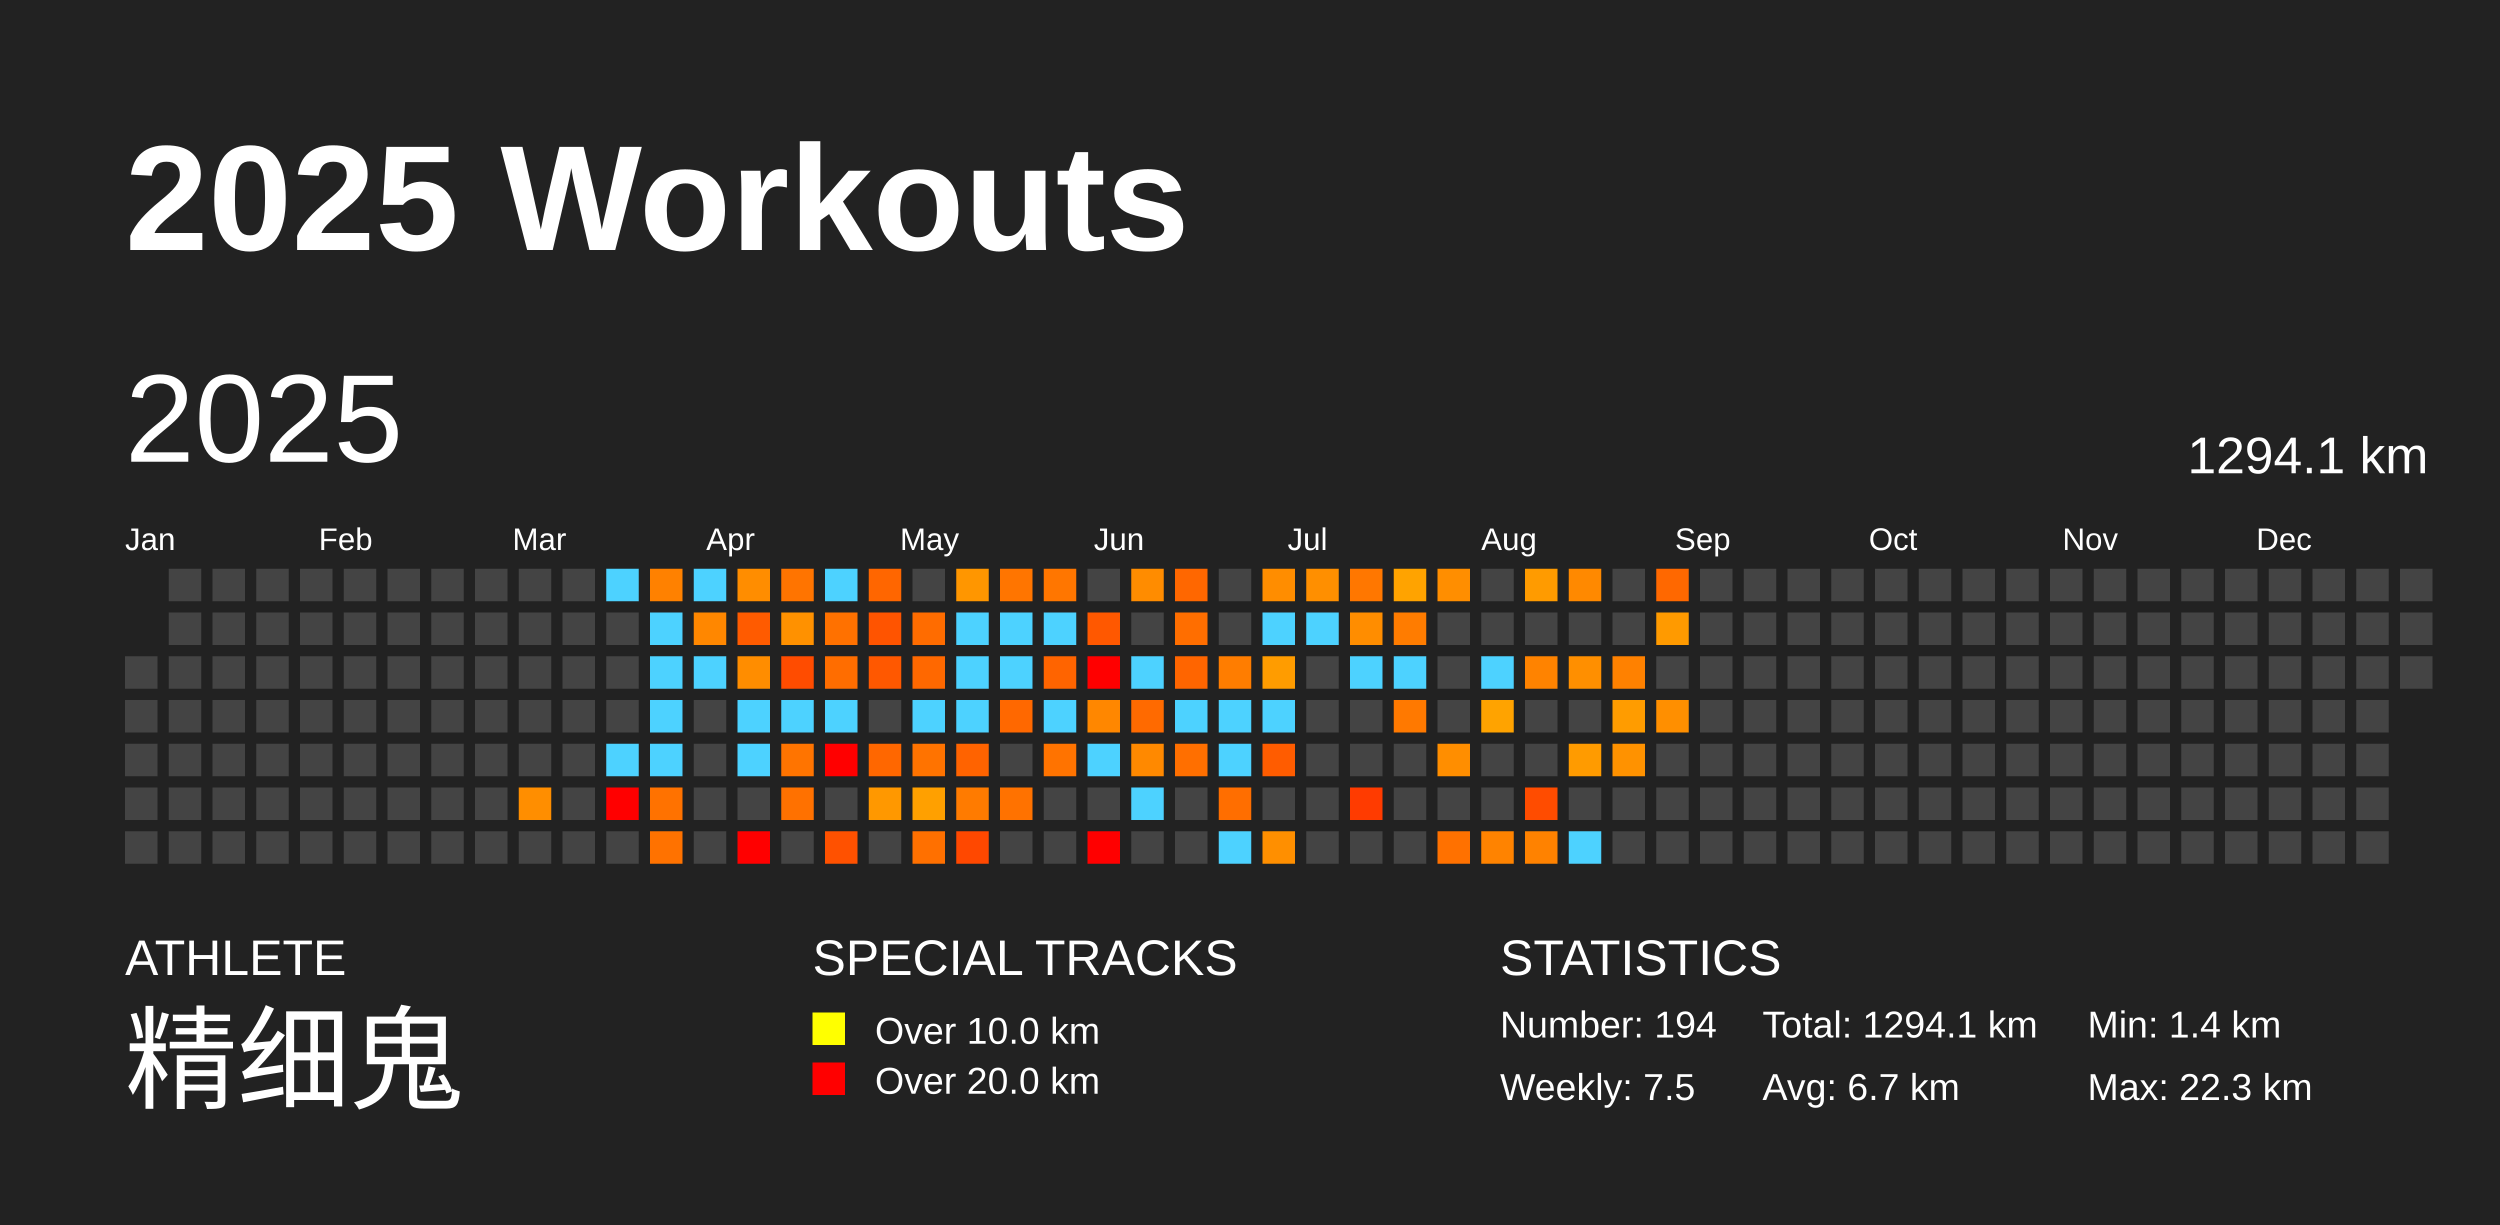
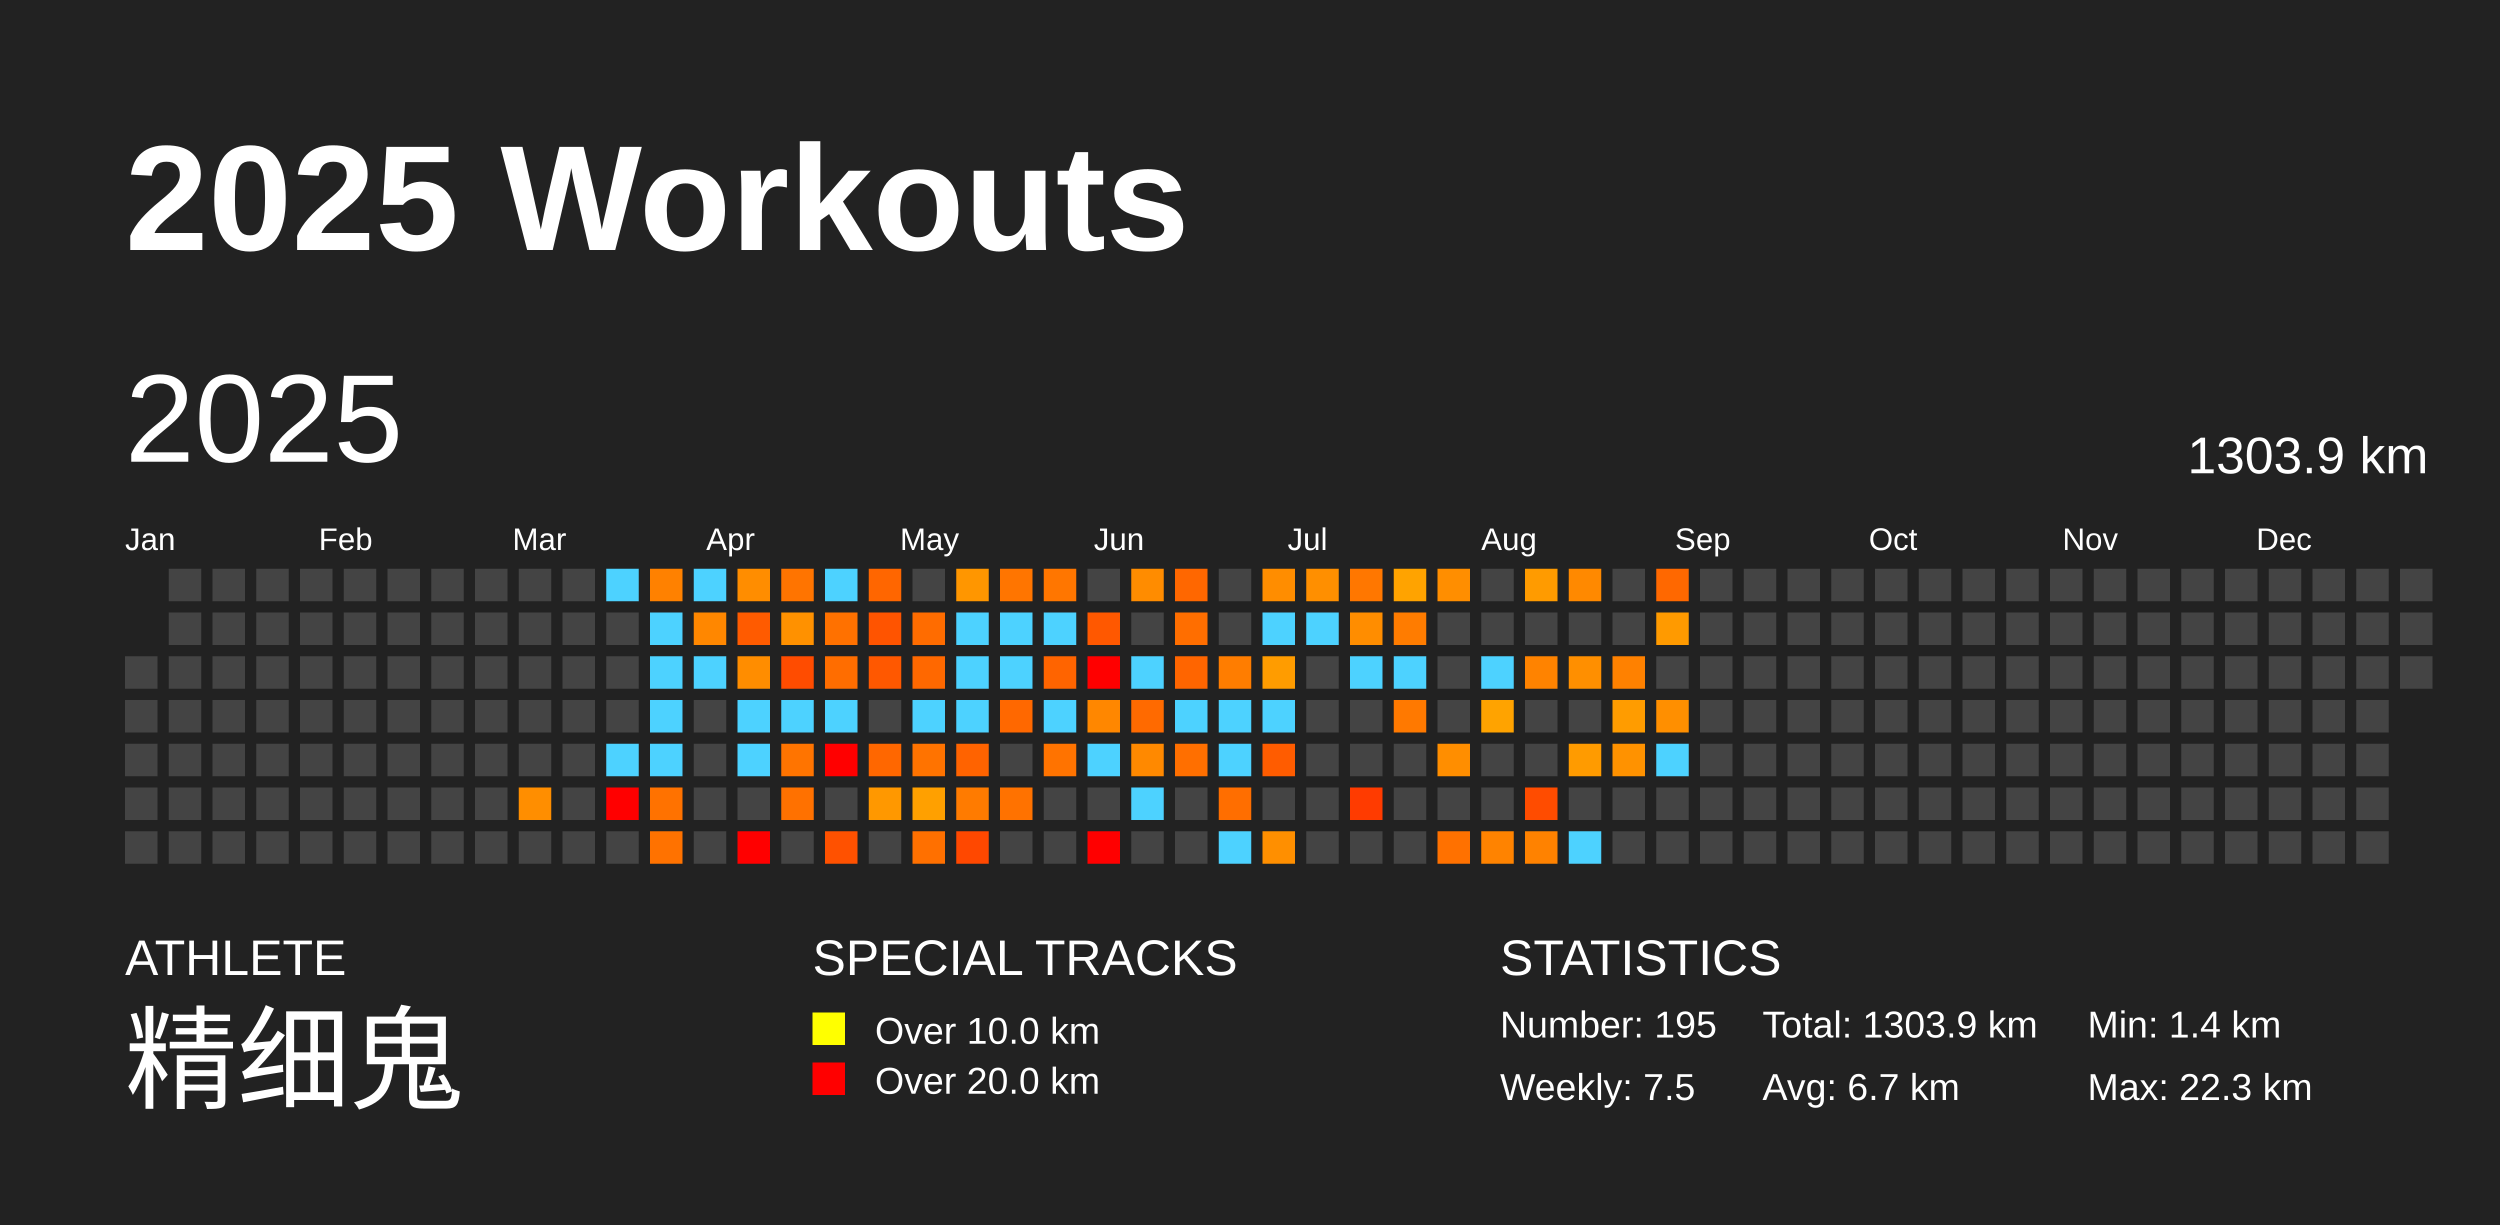
<svg xmlns="http://www.w3.org/2000/svg" baseProfile="full" height="98mm" version="1.1" viewBox="0,0,200,98" width="200mm">
  <defs />
  <rect fill="#222222" height="98" width="200" x="0" y="0" />
  <text fill="#FFFFFF" style="font-size:12px; font-family:Arial; font-weight:bold;" x="10" y="20">2025 Workouts</text>
  <text fill="#FFFFFF" style="font-size:4px; font-family:Arial" x="10" y="78">ATHLETE</text>
  <text fill="#FFFFFF" style="font-size:9px; font-family:Arial" x="10" y="88">精细鬼</text>
  <text fill="#FFFFFF" style="font-size:4px; font-family:Arial" x="65" y="78">SPECIAL TRACKS</text>
  <rect fill="yellow" height="2.6" width="2.6" x="65" y="81" />
  <text fill="#FFFFFF" style="font-size:3px; font-family:Arial" x="70" y="83.5">Over 10.0 km</text>
  <rect fill="red" height="2.6" width="2.6" x="65" y="85" />
  <text fill="#FFFFFF" style="font-size:3px; font-family:Arial" x="70" y="87.5">Over 20.0 km</text>
  <text fill="#FFFFFF" style="font-size:4px; font-family:Arial" x="120" y="78">STATISTICS</text>
-   <text fill="#FFFFFF" style="font-size:3px; font-family:Arial" x="120" y="83">Number: 194</text>
+   <text fill="#FFFFFF" style="font-size:3px; font-family:Arial" x="120" y="83">Number: 195</text>
  <text fill="#FFFFFF" style="font-size:3px; font-family:Arial" x="120" y="88">Weekly: 7.5</text>
-   <text fill="#FFFFFF" style="font-size:3px; font-family:Arial" x="141" y="83">Total: 1294.1 km</text>
+   <text fill="#FFFFFF" style="font-size:3px; font-family:Arial" x="141" y="83">Total: 1303.9 km</text>
  <text fill="#FFFFFF" style="font-size:3px; font-family:Arial" x="141" y="88">Avg: 6.7 km</text>
  <text fill="#FFFFFF" style="font-size:3px; font-family:Arial" x="167" y="83">Min: 1.4 km</text>
  <text fill="#FFFFFF" style="font-size:3px; font-family:Arial" x="167" y="88">Max: 22.3 km</text>
  <text dominant-baseline="hanging" fill="#FFFFFF" style="font-size:10.0px; font-family:Arial;" x="10" y="30">2025</text>
-   <text dominant-baseline="hanging" fill="#FFFFFF" style="font-size:4.125px; font-family:Arial;" x="175" y="35">1294.1 km</text>
+   <text dominant-baseline="hanging" fill="#FFFFFF" style="font-size:4.125px; font-family:Arial;" x="175" y="35">1303.9 km</text>
  <text fill="#FFFFFF" style="font-size:2.5px; font-family:Arial" x="10.0" y="44">Jan</text>
  <text fill="#FFFFFF" style="font-size:2.5px; font-family:Arial" x="25.5" y="44">Feb</text>
  <text fill="#FFFFFF" style="font-size:2.5px; font-family:Arial" x="41.0" y="44">Mar</text>
  <text fill="#FFFFFF" style="font-size:2.5px; font-family:Arial" x="56.5" y="44">Apr</text>
  <text fill="#FFFFFF" style="font-size:2.5px; font-family:Arial" x="72.0" y="44">May</text>
  <text fill="#FFFFFF" style="font-size:2.5px; font-family:Arial" x="87.5" y="44">Jun</text>
  <text fill="#FFFFFF" style="font-size:2.5px; font-family:Arial" x="103.0" y="44">Jul</text>
  <text fill="#FFFFFF" style="font-size:2.5px; font-family:Arial" x="118.5" y="44">Aug</text>
  <text fill="#FFFFFF" style="font-size:2.5px; font-family:Arial" x="134.0" y="44">Sep</text>
  <text fill="#FFFFFF" style="font-size:2.5px; font-family:Arial" x="149.5" y="44">Oct</text>
  <text fill="#FFFFFF" style="font-size:2.5px; font-family:Arial" x="165.0" y="44">Nov</text>
  <text fill="#FFFFFF" style="font-size:2.5px; font-family:Arial" x="180.5" y="44">Dec</text>
  <rect fill="#444444" height="2.6" width="2.6" x="10.0" y="52.5" />
  <rect fill="#444444" height="2.6" width="2.6" x="10.0" y="56.0" />
  <rect fill="#444444" height="2.6" width="2.6" x="10.0" y="59.5" />
  <rect fill="#444444" height="2.6" width="2.6" x="10.0" y="63.0" />
  <rect fill="#444444" height="2.6" width="2.6" x="10.0" y="66.5" />
  <rect fill="#444444" height="2.6" width="2.6" x="13.5" y="45.5" />
  <rect fill="#444444" height="2.6" width="2.6" x="13.5" y="49.0" />
  <rect fill="#444444" height="2.6" width="2.6" x="13.5" y="52.5" />
  <rect fill="#444444" height="2.6" width="2.6" x="13.5" y="56.0" />
  <rect fill="#444444" height="2.6" width="2.6" x="13.5" y="59.5" />
  <rect fill="#444444" height="2.6" width="2.6" x="13.5" y="63.0" />
  <rect fill="#444444" height="2.6" width="2.6" x="13.5" y="66.5" />
  <rect fill="#444444" height="2.6" width="2.6" x="17.0" y="45.5" />
  <rect fill="#444444" height="2.6" width="2.6" x="17.0" y="49.0" />
  <rect fill="#444444" height="2.6" width="2.6" x="17.0" y="52.5" />
  <rect fill="#444444" height="2.6" width="2.6" x="17.0" y="56.0" />
  <rect fill="#444444" height="2.6" width="2.6" x="17.0" y="59.5" />
  <rect fill="#444444" height="2.6" width="2.6" x="17.0" y="63.0" />
  <rect fill="#444444" height="2.6" width="2.6" x="17.0" y="66.5" />
  <rect fill="#444444" height="2.6" width="2.6" x="20.5" y="45.5" />
  <rect fill="#444444" height="2.6" width="2.6" x="20.5" y="49.0" />
  <rect fill="#444444" height="2.6" width="2.6" x="20.5" y="52.5" />
  <rect fill="#444444" height="2.6" width="2.6" x="20.5" y="56.0" />
  <rect fill="#444444" height="2.6" width="2.6" x="20.5" y="59.5" />
  <rect fill="#444444" height="2.6" width="2.6" x="20.5" y="63.0" />
  <rect fill="#444444" height="2.6" width="2.6" x="20.5" y="66.5" />
  <rect fill="#444444" height="2.6" width="2.6" x="24.0" y="45.5" />
  <rect fill="#444444" height="2.6" width="2.6" x="24.0" y="49.0" />
  <rect fill="#444444" height="2.6" width="2.6" x="24.0" y="52.5" />
  <rect fill="#444444" height="2.6" width="2.6" x="24.0" y="56.0" />
  <rect fill="#444444" height="2.6" width="2.6" x="24.0" y="59.5" />
  <rect fill="#444444" height="2.6" width="2.6" x="24.0" y="63.0" />
  <rect fill="#444444" height="2.6" width="2.6" x="24.0" y="66.5" />
  <rect fill="#444444" height="2.6" width="2.6" x="27.5" y="45.5" />
  <rect fill="#444444" height="2.6" width="2.6" x="27.5" y="49.0" />
  <rect fill="#444444" height="2.6" width="2.6" x="27.5" y="52.5" />
  <rect fill="#444444" height="2.6" width="2.6" x="27.5" y="56.0" />
  <rect fill="#444444" height="2.6" width="2.6" x="27.5" y="59.5" />
  <rect fill="#444444" height="2.6" width="2.6" x="27.5" y="63.0" />
  <rect fill="#444444" height="2.6" width="2.6" x="27.5" y="66.5" />
  <rect fill="#444444" height="2.6" width="2.6" x="31.0" y="45.5" />
  <rect fill="#444444" height="2.6" width="2.6" x="31.0" y="49.0" />
  <rect fill="#444444" height="2.6" width="2.6" x="31.0" y="52.5" />
  <rect fill="#444444" height="2.6" width="2.6" x="31.0" y="56.0" />
  <rect fill="#444444" height="2.6" width="2.6" x="31.0" y="59.5" />
  <rect fill="#444444" height="2.6" width="2.6" x="31.0" y="63.0" />
  <rect fill="#444444" height="2.6" width="2.6" x="31.0" y="66.5" />
  <rect fill="#444444" height="2.6" width="2.6" x="34.5" y="45.5" />
  <rect fill="#444444" height="2.6" width="2.6" x="34.5" y="49.0" />
  <rect fill="#444444" height="2.6" width="2.6" x="34.5" y="52.5" />
  <rect fill="#444444" height="2.6" width="2.6" x="34.5" y="56.0" />
  <rect fill="#444444" height="2.6" width="2.6" x="34.5" y="59.5" />
  <rect fill="#444444" height="2.6" width="2.6" x="34.5" y="63.0" />
  <rect fill="#444444" height="2.6" width="2.6" x="34.5" y="66.5" />
  <rect fill="#444444" height="2.6" width="2.6" x="38.0" y="45.5" />
  <rect fill="#444444" height="2.6" width="2.6" x="38.0" y="49.0" />
  <rect fill="#444444" height="2.6" width="2.6" x="38.0" y="52.5" />
  <rect fill="#444444" height="2.6" width="2.6" x="38.0" y="56.0" />
  <rect fill="#444444" height="2.6" width="2.6" x="38.0" y="59.5" />
  <rect fill="#444444" height="2.6" width="2.6" x="38.0" y="63.0" />
  <rect fill="#444444" height="2.6" width="2.6" x="38.0" y="66.5" />
  <rect fill="#444444" height="2.6" width="2.6" x="41.5" y="45.5" />
  <rect fill="#444444" height="2.6" width="2.6" x="41.5" y="49.0" />
  <rect fill="#444444" height="2.6" width="2.6" x="41.5" y="52.5" />
  <rect fill="#444444" height="2.6" width="2.6" x="41.5" y="56.0" />
  <rect fill="#444444" height="2.6" width="2.6" x="41.5" y="59.5" />
  <rect fill="#ff8e00" height="2.6" width="2.6" x="41.5" y="63.0" />
  <rect fill="#444444" height="2.6" width="2.6" x="41.5" y="66.5" />
  <rect fill="#444444" height="2.6" width="2.6" x="45.0" y="45.5" />
  <rect fill="#444444" height="2.6" width="2.6" x="45.0" y="49.0" />
  <rect fill="#444444" height="2.6" width="2.6" x="45.0" y="52.5" />
  <rect fill="#444444" height="2.6" width="2.6" x="45.0" y="56.0" />
  <rect fill="#444444" height="2.6" width="2.6" x="45.0" y="59.5" />
  <rect fill="#444444" height="2.6" width="2.6" x="45.0" y="63.0" />
  <rect fill="#444444" height="2.6" width="2.6" x="45.0" y="66.5" />
  <rect fill="#4dd2ff" height="2.6" width="2.6" x="48.5" y="45.5" />
  <rect fill="#444444" height="2.6" width="2.6" x="48.5" y="49.0" />
  <rect fill="#444444" height="2.6" width="2.6" x="48.5" y="52.5" />
  <rect fill="#444444" height="2.6" width="2.6" x="48.5" y="56.0" />
  <rect fill="#4dd2ff" height="2.6" width="2.6" x="48.5" y="59.5" />
  <rect fill="red" height="2.6" width="2.6" x="48.5" y="63.0" />
  <rect fill="#444444" height="2.6" width="2.6" x="48.5" y="66.5" />
  <rect fill="#ff8100" height="2.6" width="2.6" x="52.0" y="45.5" />
  <rect fill="#4dd2ff" height="2.6" width="2.6" x="52.0" y="49.0" />
  <rect fill="#4dd2ff" height="2.6" width="2.6" x="52.0" y="52.5" />
  <rect fill="#4dd2ff" height="2.6" width="2.6" x="52.0" y="56.0" />
  <rect fill="#4dd2ff" height="2.6" width="2.6" x="52.0" y="59.5" />
  <rect fill="#ff7200" height="2.6" width="2.6" x="52.0" y="63.0" />
  <rect fill="#ff7200" height="2.6" width="2.6" x="52.0" y="66.5" />
  <rect fill="#4dd2ff" height="2.6" width="2.6" x="55.5" y="45.5" />
  <rect fill="#ff8700" height="2.6" width="2.6" x="55.5" y="49.0" />
  <rect fill="#4dd2ff" height="2.6" width="2.6" x="55.5" y="52.5" />
  <rect fill="#444444" height="2.6" width="2.6" x="55.5" y="56.0" />
  <rect fill="#444444" height="2.6" width="2.6" x="55.5" y="59.5" />
  <rect fill="#444444" height="2.6" width="2.6" x="55.5" y="63.0" />
  <rect fill="#444444" height="2.6" width="2.6" x="55.5" y="66.5" />
  <rect fill="#ff8d00" height="2.6" width="2.6" x="59.0" y="45.5" />
  <rect fill="#ff5b00" height="2.6" width="2.6" x="59.0" y="49.0" />
  <rect fill="#ff8d00" height="2.6" width="2.6" x="59.0" y="52.5" />
  <rect fill="#4dd2ff" height="2.6" width="2.6" x="59.0" y="56.0" />
  <rect fill="#4dd2ff" height="2.6" width="2.6" x="59.0" y="59.5" />
  <rect fill="#444444" height="2.6" width="2.6" x="59.0" y="63.0" />
  <rect fill="red" height="2.6" width="2.6" x="59.0" y="66.5" />
  <rect fill="#ff7400" height="2.6" width="2.6" x="62.5" y="45.5" />
  <rect fill="#ff9100" height="2.6" width="2.6" x="62.5" y="49.0" />
  <rect fill="#ff4c00" height="2.6" width="2.6" x="62.5" y="52.5" />
  <rect fill="#4dd2ff" height="2.6" width="2.6" x="62.5" y="56.0" />
  <rect fill="#ff7400" height="2.6" width="2.6" x="62.5" y="59.5" />
  <rect fill="#ff7100" height="2.6" width="2.6" x="62.5" y="63.0" />
  <rect fill="#444444" height="2.6" width="2.6" x="62.5" y="66.5" />
  <rect fill="#4dd2ff" height="2.6" width="2.6" x="66.0" y="45.5" />
  <rect fill="#ff7100" height="2.6" width="2.6" x="66.0" y="49.0" />
  <rect fill="#ff6d00" height="2.6" width="2.6" x="66.0" y="52.5" />
  <rect fill="#4dd2ff" height="2.6" width="2.6" x="66.0" y="56.0" />
  <rect fill="red" height="2.6" width="2.6" x="66.0" y="59.5" />
  <rect fill="#444444" height="2.6" width="2.6" x="66.0" y="63.0" />
  <rect fill="#ff5100" height="2.6" width="2.6" x="66.0" y="66.5" />
  <rect fill="#ff6600" height="2.6" width="2.6" x="69.5" y="45.5" />
  <rect fill="#ff5400" height="2.6" width="2.6" x="69.5" y="49.0" />
  <rect fill="#ff5800" height="2.6" width="2.6" x="69.5" y="52.5" />
  <rect fill="#444444" height="2.6" width="2.6" x="69.5" y="56.0" />
  <rect fill="#ff6700" height="2.6" width="2.6" x="69.5" y="59.5" />
  <rect fill="#ff9800" height="2.6" width="2.6" x="69.5" y="63.0" />
  <rect fill="#444444" height="2.6" width="2.6" x="69.5" y="66.5" />
  <rect fill="#444444" height="2.6" width="2.6" x="73.0" y="45.5" />
  <rect fill="#ff6c00" height="2.6" width="2.6" x="73.0" y="49.0" />
  <rect fill="#ff6800" height="2.6" width="2.6" x="73.0" y="52.5" />
  <rect fill="#4dd2ff" height="2.6" width="2.6" x="73.0" y="56.0" />
  <rect fill="#ff7300" height="2.6" width="2.6" x="73.0" y="59.5" />
  <rect fill="#ffa000" height="2.6" width="2.6" x="73.0" y="63.0" />
  <rect fill="#ff7000" height="2.6" width="2.6" x="73.0" y="66.5" />
  <rect fill="#ff9600" height="2.6" width="2.6" x="76.5" y="45.5" />
  <rect fill="#4dd2ff" height="2.6" width="2.6" x="76.5" y="49.0" />
  <rect fill="#4dd2ff" height="2.6" width="2.6" x="76.5" y="52.5" />
  <rect fill="#4dd2ff" height="2.6" width="2.6" x="76.5" y="56.0" />
  <rect fill="#ff6300" height="2.6" width="2.6" x="76.5" y="59.5" />
  <rect fill="#ff7b00" height="2.6" width="2.6" x="76.5" y="63.0" />
  <rect fill="#ff4800" height="2.6" width="2.6" x="76.5" y="66.5" />
  <rect fill="#ff7500" height="2.6" width="2.6" x="80.0" y="45.5" />
  <rect fill="#4dd2ff" height="2.6" width="2.6" x="80.0" y="49.0" />
  <rect fill="#4dd2ff" height="2.6" width="2.6" x="80.0" y="52.5" />
  <rect fill="#ff6800" height="2.6" width="2.6" x="80.0" y="56.0" />
  <rect fill="#444444" height="2.6" width="2.6" x="80.0" y="59.5" />
  <rect fill="#ff7200" height="2.6" width="2.6" x="80.0" y="63.0" />
  <rect fill="#444444" height="2.6" width="2.6" x="80.0" y="66.5" />
  <rect fill="#ff7600" height="2.6" width="2.6" x="83.5" y="45.5" />
  <rect fill="#4dd2ff" height="2.6" width="2.6" x="83.5" y="49.0" />
  <rect fill="#ff6400" height="2.6" width="2.6" x="83.5" y="52.5" />
  <rect fill="#4dd2ff" height="2.6" width="2.6" x="83.5" y="56.0" />
  <rect fill="#ff7300" height="2.6" width="2.6" x="83.5" y="59.5" />
  <rect fill="#444444" height="2.6" width="2.6" x="83.5" y="63.0" />
  <rect fill="#444444" height="2.6" width="2.6" x="83.5" y="66.5" />
  <rect fill="#444444" height="2.6" width="2.6" x="87.0" y="45.5" />
  <rect fill="#ff5800" height="2.6" width="2.6" x="87.0" y="49.0" />
  <rect fill="red" height="2.6" width="2.6" x="87.0" y="52.5" />
  <rect fill="#ff8700" height="2.6" width="2.6" x="87.0" y="56.0" />
  <rect fill="#4dd2ff" height="2.6" width="2.6" x="87.0" y="59.5" />
  <rect fill="#444444" height="2.6" width="2.6" x="87.0" y="63.0" />
  <rect fill="red" height="2.6" width="2.6" x="87.0" y="66.5" />
  <rect fill="#ff8c00" height="2.6" width="2.6" x="90.5" y="45.5" />
  <rect fill="#444444" height="2.6" width="2.6" x="90.5" y="49.0" />
  <rect fill="#4dd2ff" height="2.6" width="2.6" x="90.5" y="52.5" />
  <rect fill="#ff6a00" height="2.6" width="2.6" x="90.5" y="56.0" />
  <rect fill="#ff8900" height="2.6" width="2.6" x="90.5" y="59.5" />
  <rect fill="#4dd2ff" height="2.6" width="2.6" x="90.5" y="63.0" />
  <rect fill="#444444" height="2.6" width="2.6" x="90.5" y="66.5" />
  <rect fill="#ff6700" height="2.6" width="2.6" x="94.0" y="45.5" />
  <rect fill="#ff6e00" height="2.6" width="2.6" x="94.0" y="49.0" />
  <rect fill="#ff6500" height="2.6" width="2.6" x="94.0" y="52.5" />
  <rect fill="#4dd2ff" height="2.6" width="2.6" x="94.0" y="56.0" />
  <rect fill="#ff6f00" height="2.6" width="2.6" x="94.0" y="59.5" />
  <rect fill="#444444" height="2.6" width="2.6" x="94.0" y="63.0" />
  <rect fill="#444444" height="2.6" width="2.6" x="94.0" y="66.5" />
  <rect fill="#444444" height="2.6" width="2.6" x="97.5" y="45.5" />
  <rect fill="#444444" height="2.6" width="2.6" x="97.5" y="49.0" />
  <rect fill="#ff7d00" height="2.6" width="2.6" x="97.5" y="52.5" />
  <rect fill="#4dd2ff" height="2.6" width="2.6" x="97.5" y="56.0" />
  <rect fill="#4dd2ff" height="2.6" width="2.6" x="97.5" y="59.5" />
  <rect fill="#ff6e00" height="2.6" width="2.6" x="97.5" y="63.0" />
  <rect fill="#4dd2ff" height="2.6" width="2.6" x="97.5" y="66.5" />
  <rect fill="#ff8d00" height="2.6" width="2.6" x="101.0" y="45.5" />
  <rect fill="#4dd2ff" height="2.6" width="2.6" x="101.0" y="49.0" />
  <rect fill="#ff9c00" height="2.6" width="2.6" x="101.0" y="52.5" />
  <rect fill="#4dd2ff" height="2.6" width="2.6" x="101.0" y="56.0" />
  <rect fill="#ff5c00" height="2.6" width="2.6" x="101.0" y="59.5" />
  <rect fill="#444444" height="2.6" width="2.6" x="101.0" y="63.0" />
  <rect fill="#ff8f00" height="2.6" width="2.6" x="101.0" y="66.5" />
  <rect fill="#ff8f00" height="2.6" width="2.6" x="104.5" y="45.5" />
  <rect fill="#4dd2ff" height="2.6" width="2.6" x="104.5" y="49.0" />
  <rect fill="#444444" height="2.6" width="2.6" x="104.5" y="52.5" />
  <rect fill="#444444" height="2.6" width="2.6" x="104.5" y="56.0" />
  <rect fill="#444444" height="2.6" width="2.6" x="104.5" y="59.5" />
  <rect fill="#444444" height="2.6" width="2.6" x="104.5" y="63.0" />
  <rect fill="#444444" height="2.6" width="2.6" x="104.5" y="66.5" />
  <rect fill="#ff7700" height="2.6" width="2.6" x="108.0" y="45.5" />
  <rect fill="#ff8d00" height="2.6" width="2.6" x="108.0" y="49.0" />
  <rect fill="#4dd2ff" height="2.6" width="2.6" x="108.0" y="52.5" />
  <rect fill="#444444" height="2.6" width="2.6" x="108.0" y="56.0" />
  <rect fill="#444444" height="2.6" width="2.6" x="108.0" y="59.5" />
  <rect fill="#ff3b00" height="2.6" width="2.6" x="108.0" y="63.0" />
  <rect fill="#444444" height="2.6" width="2.6" x="108.0" y="66.5" />
  <rect fill="#ffa300" height="2.6" width="2.6" x="111.5" y="45.5" />
  <rect fill="#ff7c00" height="2.6" width="2.6" x="111.5" y="49.0" />
  <rect fill="#4dd2ff" height="2.6" width="2.6" x="111.5" y="52.5" />
  <rect fill="#ff7900" height="2.6" width="2.6" x="111.5" y="56.0" />
  <rect fill="#444444" height="2.6" width="2.6" x="111.5" y="59.5" />
  <rect fill="#444444" height="2.6" width="2.6" x="111.5" y="63.0" />
  <rect fill="#444444" height="2.6" width="2.6" x="111.5" y="66.5" />
  <rect fill="#ff8e00" height="2.6" width="2.6" x="115.0" y="45.5" />
  <rect fill="#444444" height="2.6" width="2.6" x="115.0" y="49.0" />
  <rect fill="#444444" height="2.6" width="2.6" x="115.0" y="52.5" />
  <rect fill="#444444" height="2.6" width="2.6" x="115.0" y="56.0" />
  <rect fill="#ff8e00" height="2.6" width="2.6" x="115.0" y="59.5" />
  <rect fill="#444444" height="2.6" width="2.6" x="115.0" y="63.0" />
  <rect fill="#ff7100" height="2.6" width="2.6" x="115.0" y="66.5" />
  <rect fill="#444444" height="2.6" width="2.6" x="118.5" y="45.5" />
  <rect fill="#444444" height="2.6" width="2.6" x="118.5" y="49.0" />
  <rect fill="#4dd2ff" height="2.6" width="2.6" x="118.5" y="52.5" />
  <rect fill="#ffa300" height="2.6" width="2.6" x="118.5" y="56.0" />
  <rect fill="#444444" height="2.6" width="2.6" x="118.5" y="59.5" />
  <rect fill="#444444" height="2.6" width="2.6" x="118.5" y="63.0" />
  <rect fill="#ff8300" height="2.6" width="2.6" x="118.5" y="66.5" />
  <rect fill="#ff9b00" height="2.6" width="2.6" x="122.0" y="45.5" />
  <rect fill="#444444" height="2.6" width="2.6" x="122.0" y="49.0" />
  <rect fill="#ff8300" height="2.6" width="2.6" x="122.0" y="52.5" />
  <rect fill="#444444" height="2.6" width="2.6" x="122.0" y="56.0" />
  <rect fill="#444444" height="2.6" width="2.6" x="122.0" y="59.5" />
  <rect fill="#ff4c00" height="2.6" width="2.6" x="122.0" y="63.0" />
  <rect fill="#ff8200" height="2.6" width="2.6" x="122.0" y="66.5" />
  <rect fill="#ff8900" height="2.6" width="2.6" x="125.5" y="45.5" />
  <rect fill="#444444" height="2.6" width="2.6" x="125.5" y="49.0" />
  <rect fill="#ff8f00" height="2.6" width="2.6" x="125.5" y="52.5" />
  <rect fill="#444444" height="2.6" width="2.6" x="125.5" y="56.0" />
  <rect fill="#ff9b00" height="2.6" width="2.6" x="125.5" y="59.5" />
  <rect fill="#444444" height="2.6" width="2.6" x="125.5" y="63.0" />
  <rect fill="#4dd2ff" height="2.6" width="2.6" x="125.5" y="66.5" />
  <rect fill="#444444" height="2.6" width="2.6" x="129.0" y="45.5" />
  <rect fill="#444444" height="2.6" width="2.6" x="129.0" y="49.0" />
  <rect fill="#ff8100" height="2.6" width="2.6" x="129.0" y="52.5" />
  <rect fill="#ff9c00" height="2.6" width="2.6" x="129.0" y="56.0" />
  <rect fill="#ff9200" height="2.6" width="2.6" x="129.0" y="59.5" />
  <rect fill="#444444" height="2.6" width="2.6" x="129.0" y="63.0" />
  <rect fill="#444444" height="2.6" width="2.6" x="129.0" y="66.5" />
  <rect fill="#ff6800" height="2.6" width="2.6" x="132.5" y="45.5" />
  <rect fill="#ff9a00" height="2.6" width="2.6" x="132.5" y="49.0" />
  <rect fill="#444444" height="2.6" width="2.6" x="132.5" y="52.5" />
  <rect fill="#ff8f00" height="2.6" width="2.6" x="132.5" y="56.0" />
-   <rect fill="#444444" height="2.6" width="2.6" x="132.5" y="59.5" />
+   <rect fill="#4dd2ff" height="2.6" width="2.6" x="132.5" y="59.5" />
  <rect fill="#444444" height="2.6" width="2.6" x="132.5" y="63.0" />
  <rect fill="#444444" height="2.6" width="2.6" x="132.5" y="66.5" />
  <rect fill="#444444" height="2.6" width="2.6" x="136.0" y="45.5" />
  <rect fill="#444444" height="2.6" width="2.6" x="136.0" y="49.0" />
  <rect fill="#444444" height="2.6" width="2.6" x="136.0" y="52.5" />
  <rect fill="#444444" height="2.6" width="2.6" x="136.0" y="56.0" />
  <rect fill="#444444" height="2.6" width="2.6" x="136.0" y="59.5" />
  <rect fill="#444444" height="2.6" width="2.6" x="136.0" y="63.0" />
  <rect fill="#444444" height="2.6" width="2.6" x="136.0" y="66.5" />
  <rect fill="#444444" height="2.6" width="2.6" x="139.5" y="45.5" />
  <rect fill="#444444" height="2.6" width="2.6" x="139.5" y="49.0" />
  <rect fill="#444444" height="2.6" width="2.6" x="139.5" y="52.5" />
  <rect fill="#444444" height="2.6" width="2.6" x="139.5" y="56.0" />
  <rect fill="#444444" height="2.6" width="2.6" x="139.5" y="59.5" />
  <rect fill="#444444" height="2.6" width="2.6" x="139.5" y="63.0" />
  <rect fill="#444444" height="2.6" width="2.6" x="139.5" y="66.5" />
  <rect fill="#444444" height="2.6" width="2.6" x="143.0" y="45.5" />
  <rect fill="#444444" height="2.6" width="2.6" x="143.0" y="49.0" />
  <rect fill="#444444" height="2.6" width="2.6" x="143.0" y="52.5" />
  <rect fill="#444444" height="2.6" width="2.6" x="143.0" y="56.0" />
  <rect fill="#444444" height="2.6" width="2.6" x="143.0" y="59.5" />
  <rect fill="#444444" height="2.6" width="2.6" x="143.0" y="63.0" />
  <rect fill="#444444" height="2.6" width="2.6" x="143.0" y="66.5" />
  <rect fill="#444444" height="2.6" width="2.6" x="146.5" y="45.5" />
  <rect fill="#444444" height="2.6" width="2.6" x="146.5" y="49.0" />
  <rect fill="#444444" height="2.6" width="2.6" x="146.5" y="52.5" />
  <rect fill="#444444" height="2.6" width="2.6" x="146.5" y="56.0" />
  <rect fill="#444444" height="2.6" width="2.6" x="146.5" y="59.5" />
  <rect fill="#444444" height="2.6" width="2.6" x="146.5" y="63.0" />
  <rect fill="#444444" height="2.6" width="2.6" x="146.5" y="66.5" />
  <rect fill="#444444" height="2.6" width="2.6" x="150.0" y="45.5" />
  <rect fill="#444444" height="2.6" width="2.6" x="150.0" y="49.0" />
  <rect fill="#444444" height="2.6" width="2.6" x="150.0" y="52.5" />
  <rect fill="#444444" height="2.6" width="2.6" x="150.0" y="56.0" />
  <rect fill="#444444" height="2.6" width="2.6" x="150.0" y="59.5" />
  <rect fill="#444444" height="2.6" width="2.6" x="150.0" y="63.0" />
  <rect fill="#444444" height="2.6" width="2.6" x="150.0" y="66.5" />
  <rect fill="#444444" height="2.6" width="2.6" x="153.5" y="45.5" />
  <rect fill="#444444" height="2.6" width="2.6" x="153.5" y="49.0" />
  <rect fill="#444444" height="2.6" width="2.6" x="153.5" y="52.5" />
  <rect fill="#444444" height="2.6" width="2.6" x="153.5" y="56.0" />
  <rect fill="#444444" height="2.6" width="2.6" x="153.5" y="59.5" />
  <rect fill="#444444" height="2.6" width="2.6" x="153.5" y="63.0" />
  <rect fill="#444444" height="2.6" width="2.6" x="153.5" y="66.5" />
  <rect fill="#444444" height="2.6" width="2.6" x="157.0" y="45.5" />
  <rect fill="#444444" height="2.6" width="2.6" x="157.0" y="49.0" />
  <rect fill="#444444" height="2.6" width="2.6" x="157.0" y="52.5" />
  <rect fill="#444444" height="2.6" width="2.6" x="157.0" y="56.0" />
  <rect fill="#444444" height="2.6" width="2.6" x="157.0" y="59.5" />
  <rect fill="#444444" height="2.6" width="2.6" x="157.0" y="63.0" />
  <rect fill="#444444" height="2.6" width="2.6" x="157.0" y="66.5" />
  <rect fill="#444444" height="2.6" width="2.6" x="160.5" y="45.5" />
  <rect fill="#444444" height="2.6" width="2.6" x="160.5" y="49.0" />
  <rect fill="#444444" height="2.6" width="2.6" x="160.5" y="52.5" />
  <rect fill="#444444" height="2.6" width="2.6" x="160.5" y="56.0" />
  <rect fill="#444444" height="2.6" width="2.6" x="160.5" y="59.5" />
  <rect fill="#444444" height="2.6" width="2.6" x="160.5" y="63.0" />
  <rect fill="#444444" height="2.6" width="2.6" x="160.5" y="66.5" />
  <rect fill="#444444" height="2.6" width="2.6" x="164.0" y="45.5" />
  <rect fill="#444444" height="2.6" width="2.6" x="164.0" y="49.0" />
  <rect fill="#444444" height="2.6" width="2.6" x="164.0" y="52.5" />
  <rect fill="#444444" height="2.6" width="2.6" x="164.0" y="56.0" />
  <rect fill="#444444" height="2.6" width="2.6" x="164.0" y="59.5" />
  <rect fill="#444444" height="2.6" width="2.6" x="164.0" y="63.0" />
  <rect fill="#444444" height="2.6" width="2.6" x="164.0" y="66.5" />
  <rect fill="#444444" height="2.6" width="2.6" x="167.5" y="45.5" />
  <rect fill="#444444" height="2.6" width="2.6" x="167.5" y="49.0" />
  <rect fill="#444444" height="2.6" width="2.6" x="167.5" y="52.5" />
  <rect fill="#444444" height="2.6" width="2.6" x="167.5" y="56.0" />
  <rect fill="#444444" height="2.6" width="2.6" x="167.5" y="59.5" />
  <rect fill="#444444" height="2.6" width="2.6" x="167.5" y="63.0" />
  <rect fill="#444444" height="2.6" width="2.6" x="167.5" y="66.5" />
  <rect fill="#444444" height="2.6" width="2.6" x="171.0" y="45.5" />
  <rect fill="#444444" height="2.6" width="2.6" x="171.0" y="49.0" />
  <rect fill="#444444" height="2.6" width="2.6" x="171.0" y="52.5" />
  <rect fill="#444444" height="2.6" width="2.6" x="171.0" y="56.0" />
  <rect fill="#444444" height="2.6" width="2.6" x="171.0" y="59.5" />
  <rect fill="#444444" height="2.6" width="2.6" x="171.0" y="63.0" />
  <rect fill="#444444" height="2.6" width="2.6" x="171.0" y="66.5" />
  <rect fill="#444444" height="2.6" width="2.6" x="174.5" y="45.5" />
  <rect fill="#444444" height="2.6" width="2.6" x="174.5" y="49.0" />
  <rect fill="#444444" height="2.6" width="2.6" x="174.5" y="52.5" />
  <rect fill="#444444" height="2.6" width="2.6" x="174.5" y="56.0" />
  <rect fill="#444444" height="2.6" width="2.6" x="174.5" y="59.5" />
  <rect fill="#444444" height="2.6" width="2.6" x="174.5" y="63.0" />
  <rect fill="#444444" height="2.6" width="2.6" x="174.5" y="66.5" />
  <rect fill="#444444" height="2.6" width="2.6" x="178.0" y="45.5" />
  <rect fill="#444444" height="2.6" width="2.6" x="178.0" y="49.0" />
  <rect fill="#444444" height="2.6" width="2.6" x="178.0" y="52.5" />
  <rect fill="#444444" height="2.6" width="2.6" x="178.0" y="56.0" />
  <rect fill="#444444" height="2.6" width="2.6" x="178.0" y="59.5" />
  <rect fill="#444444" height="2.6" width="2.6" x="178.0" y="63.0" />
  <rect fill="#444444" height="2.6" width="2.6" x="178.0" y="66.5" />
  <rect fill="#444444" height="2.6" width="2.6" x="181.5" y="45.5" />
  <rect fill="#444444" height="2.6" width="2.6" x="181.5" y="49.0" />
  <rect fill="#444444" height="2.6" width="2.6" x="181.5" y="52.5" />
  <rect fill="#444444" height="2.6" width="2.6" x="181.5" y="56.0" />
  <rect fill="#444444" height="2.6" width="2.6" x="181.5" y="59.5" />
  <rect fill="#444444" height="2.6" width="2.6" x="181.5" y="63.0" />
  <rect fill="#444444" height="2.6" width="2.6" x="181.5" y="66.5" />
  <rect fill="#444444" height="2.6" width="2.6" x="185.0" y="45.5" />
  <rect fill="#444444" height="2.6" width="2.6" x="185.0" y="49.0" />
  <rect fill="#444444" height="2.6" width="2.6" x="185.0" y="52.5" />
  <rect fill="#444444" height="2.6" width="2.6" x="185.0" y="56.0" />
  <rect fill="#444444" height="2.6" width="2.6" x="185.0" y="59.5" />
  <rect fill="#444444" height="2.6" width="2.6" x="185.0" y="63.0" />
  <rect fill="#444444" height="2.6" width="2.6" x="185.0" y="66.5" />
  <rect fill="#444444" height="2.6" width="2.6" x="188.5" y="45.5" />
  <rect fill="#444444" height="2.6" width="2.6" x="188.5" y="49.0" />
  <rect fill="#444444" height="2.6" width="2.6" x="188.5" y="52.5" />
  <rect fill="#444444" height="2.6" width="2.6" x="188.5" y="56.0" />
  <rect fill="#444444" height="2.6" width="2.6" x="188.5" y="59.5" />
  <rect fill="#444444" height="2.6" width="2.6" x="188.5" y="63.0" />
  <rect fill="#444444" height="2.6" width="2.6" x="188.5" y="66.5" />
  <rect fill="#444444" height="2.6" width="2.6" x="192.0" y="45.5" />
  <rect fill="#444444" height="2.6" width="2.6" x="192.0" y="49.0" />
  <rect fill="#444444" height="2.6" width="2.6" x="192.0" y="52.5" />
</svg>
